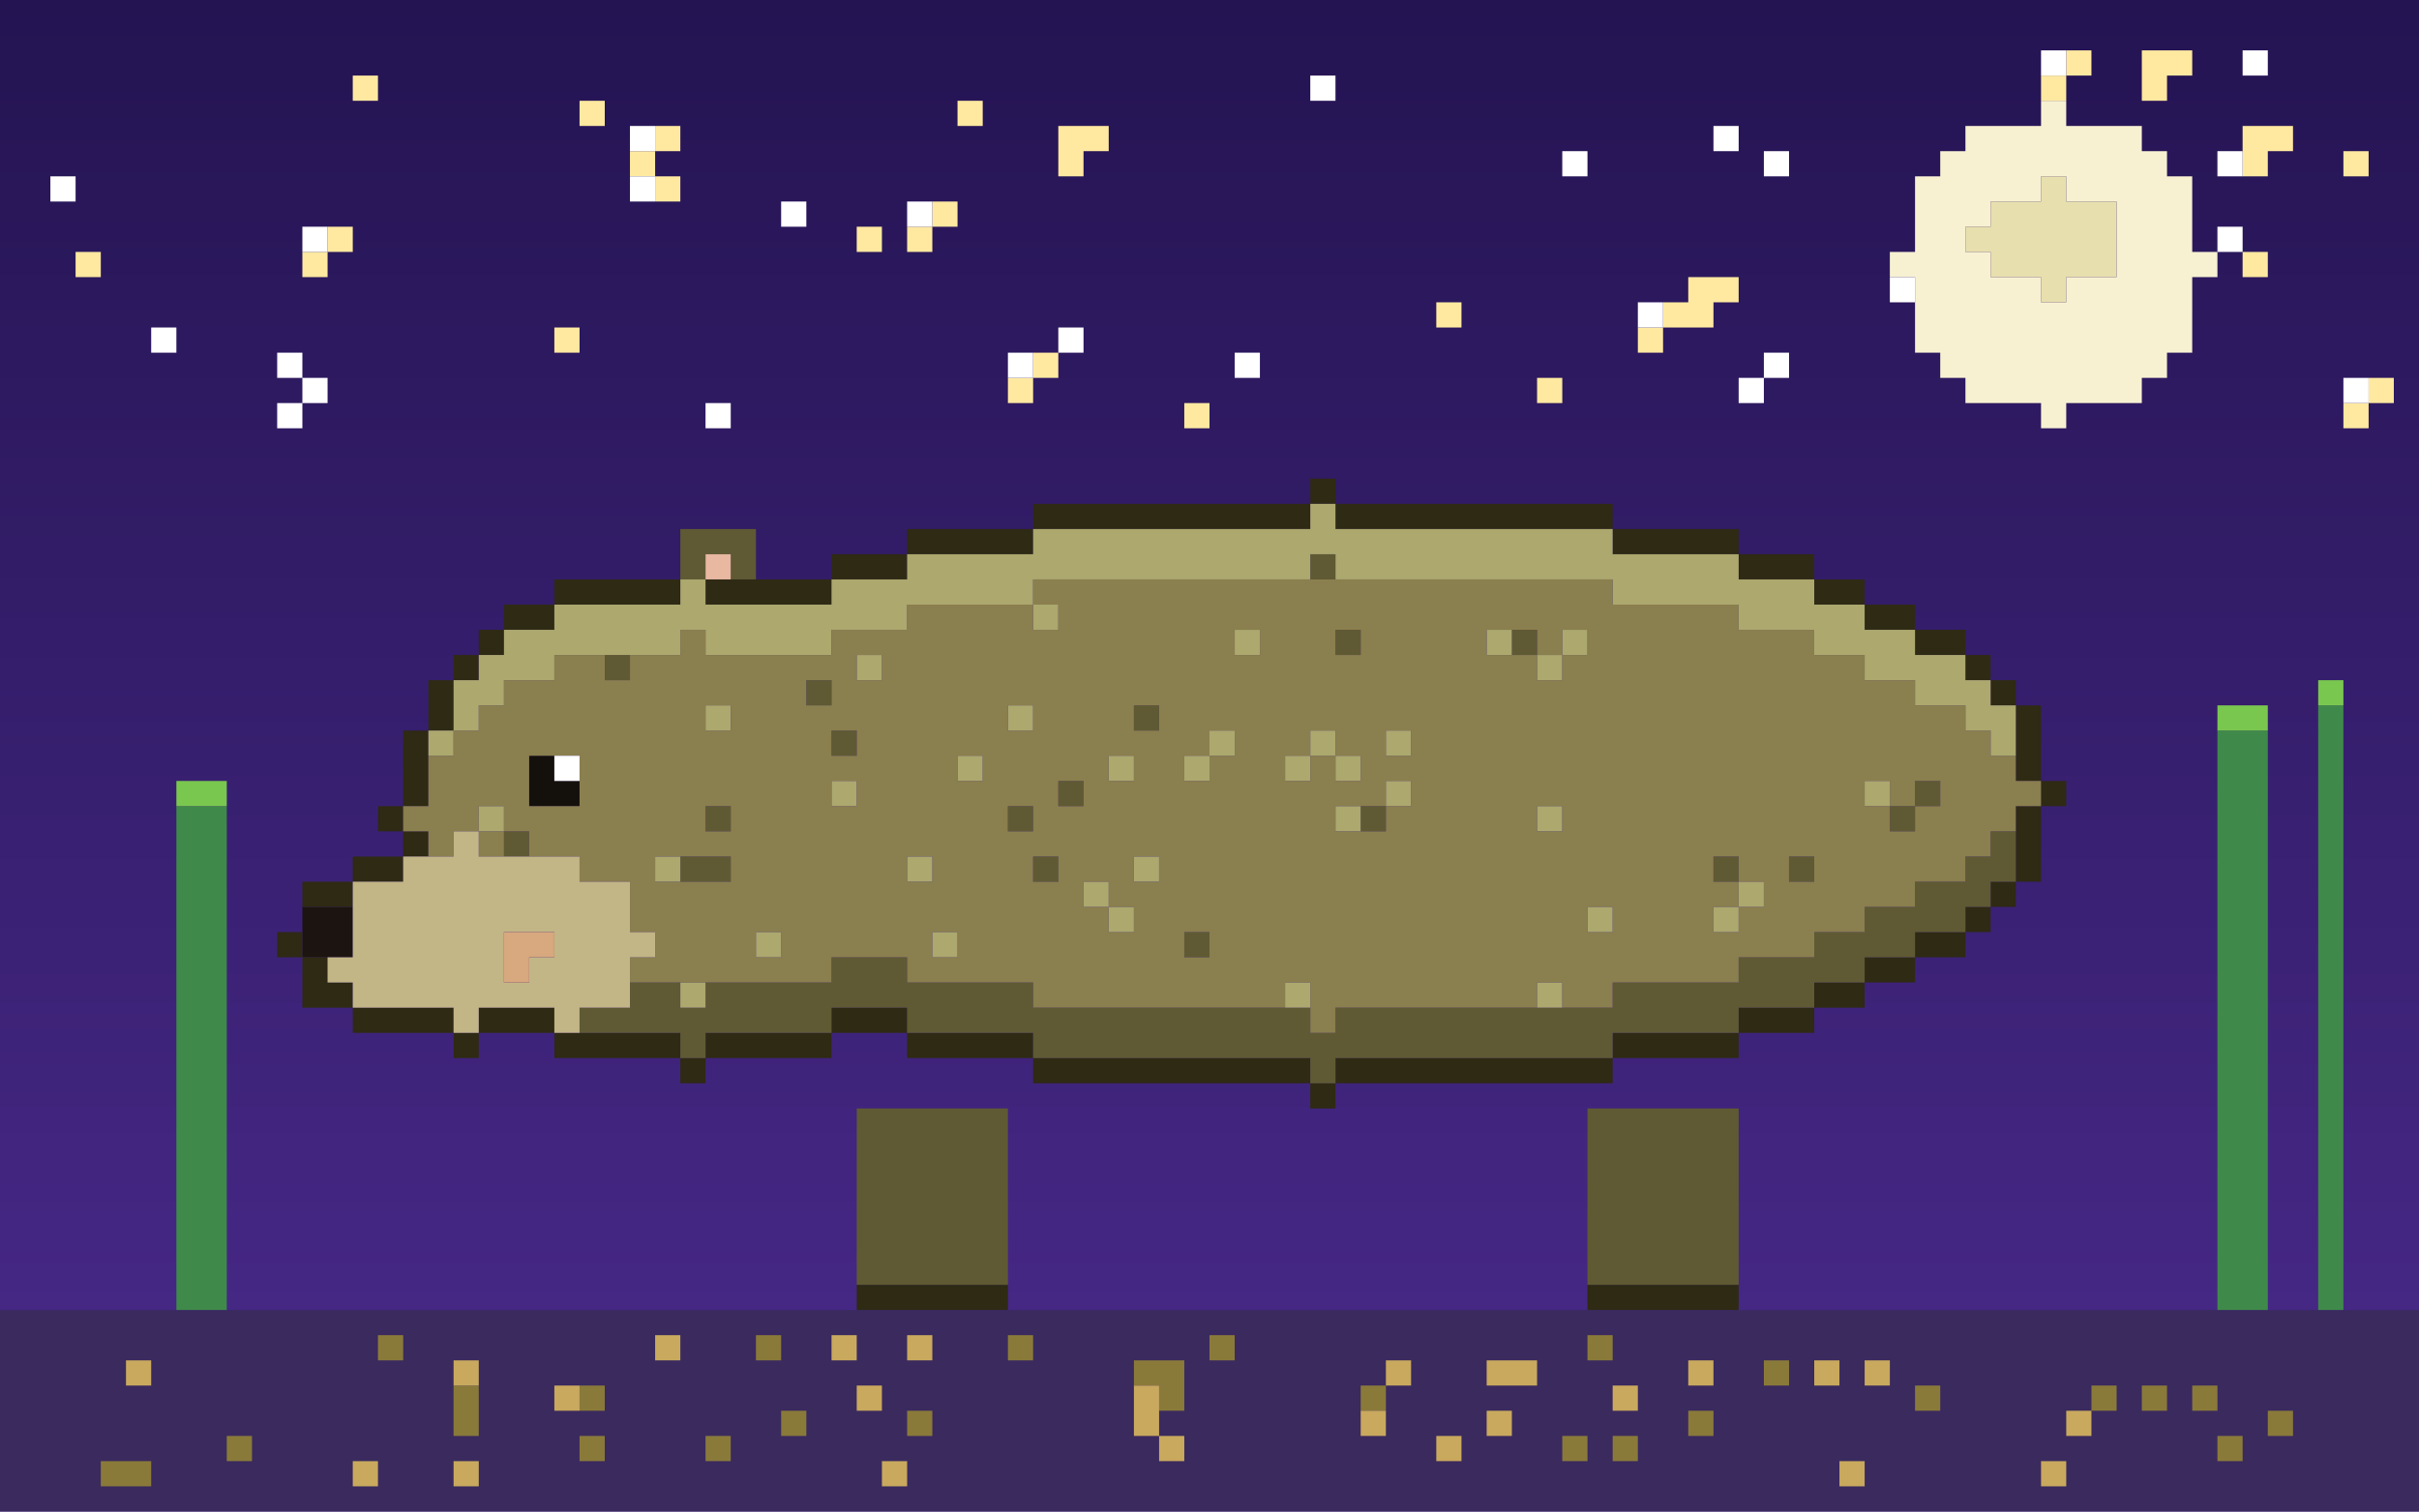
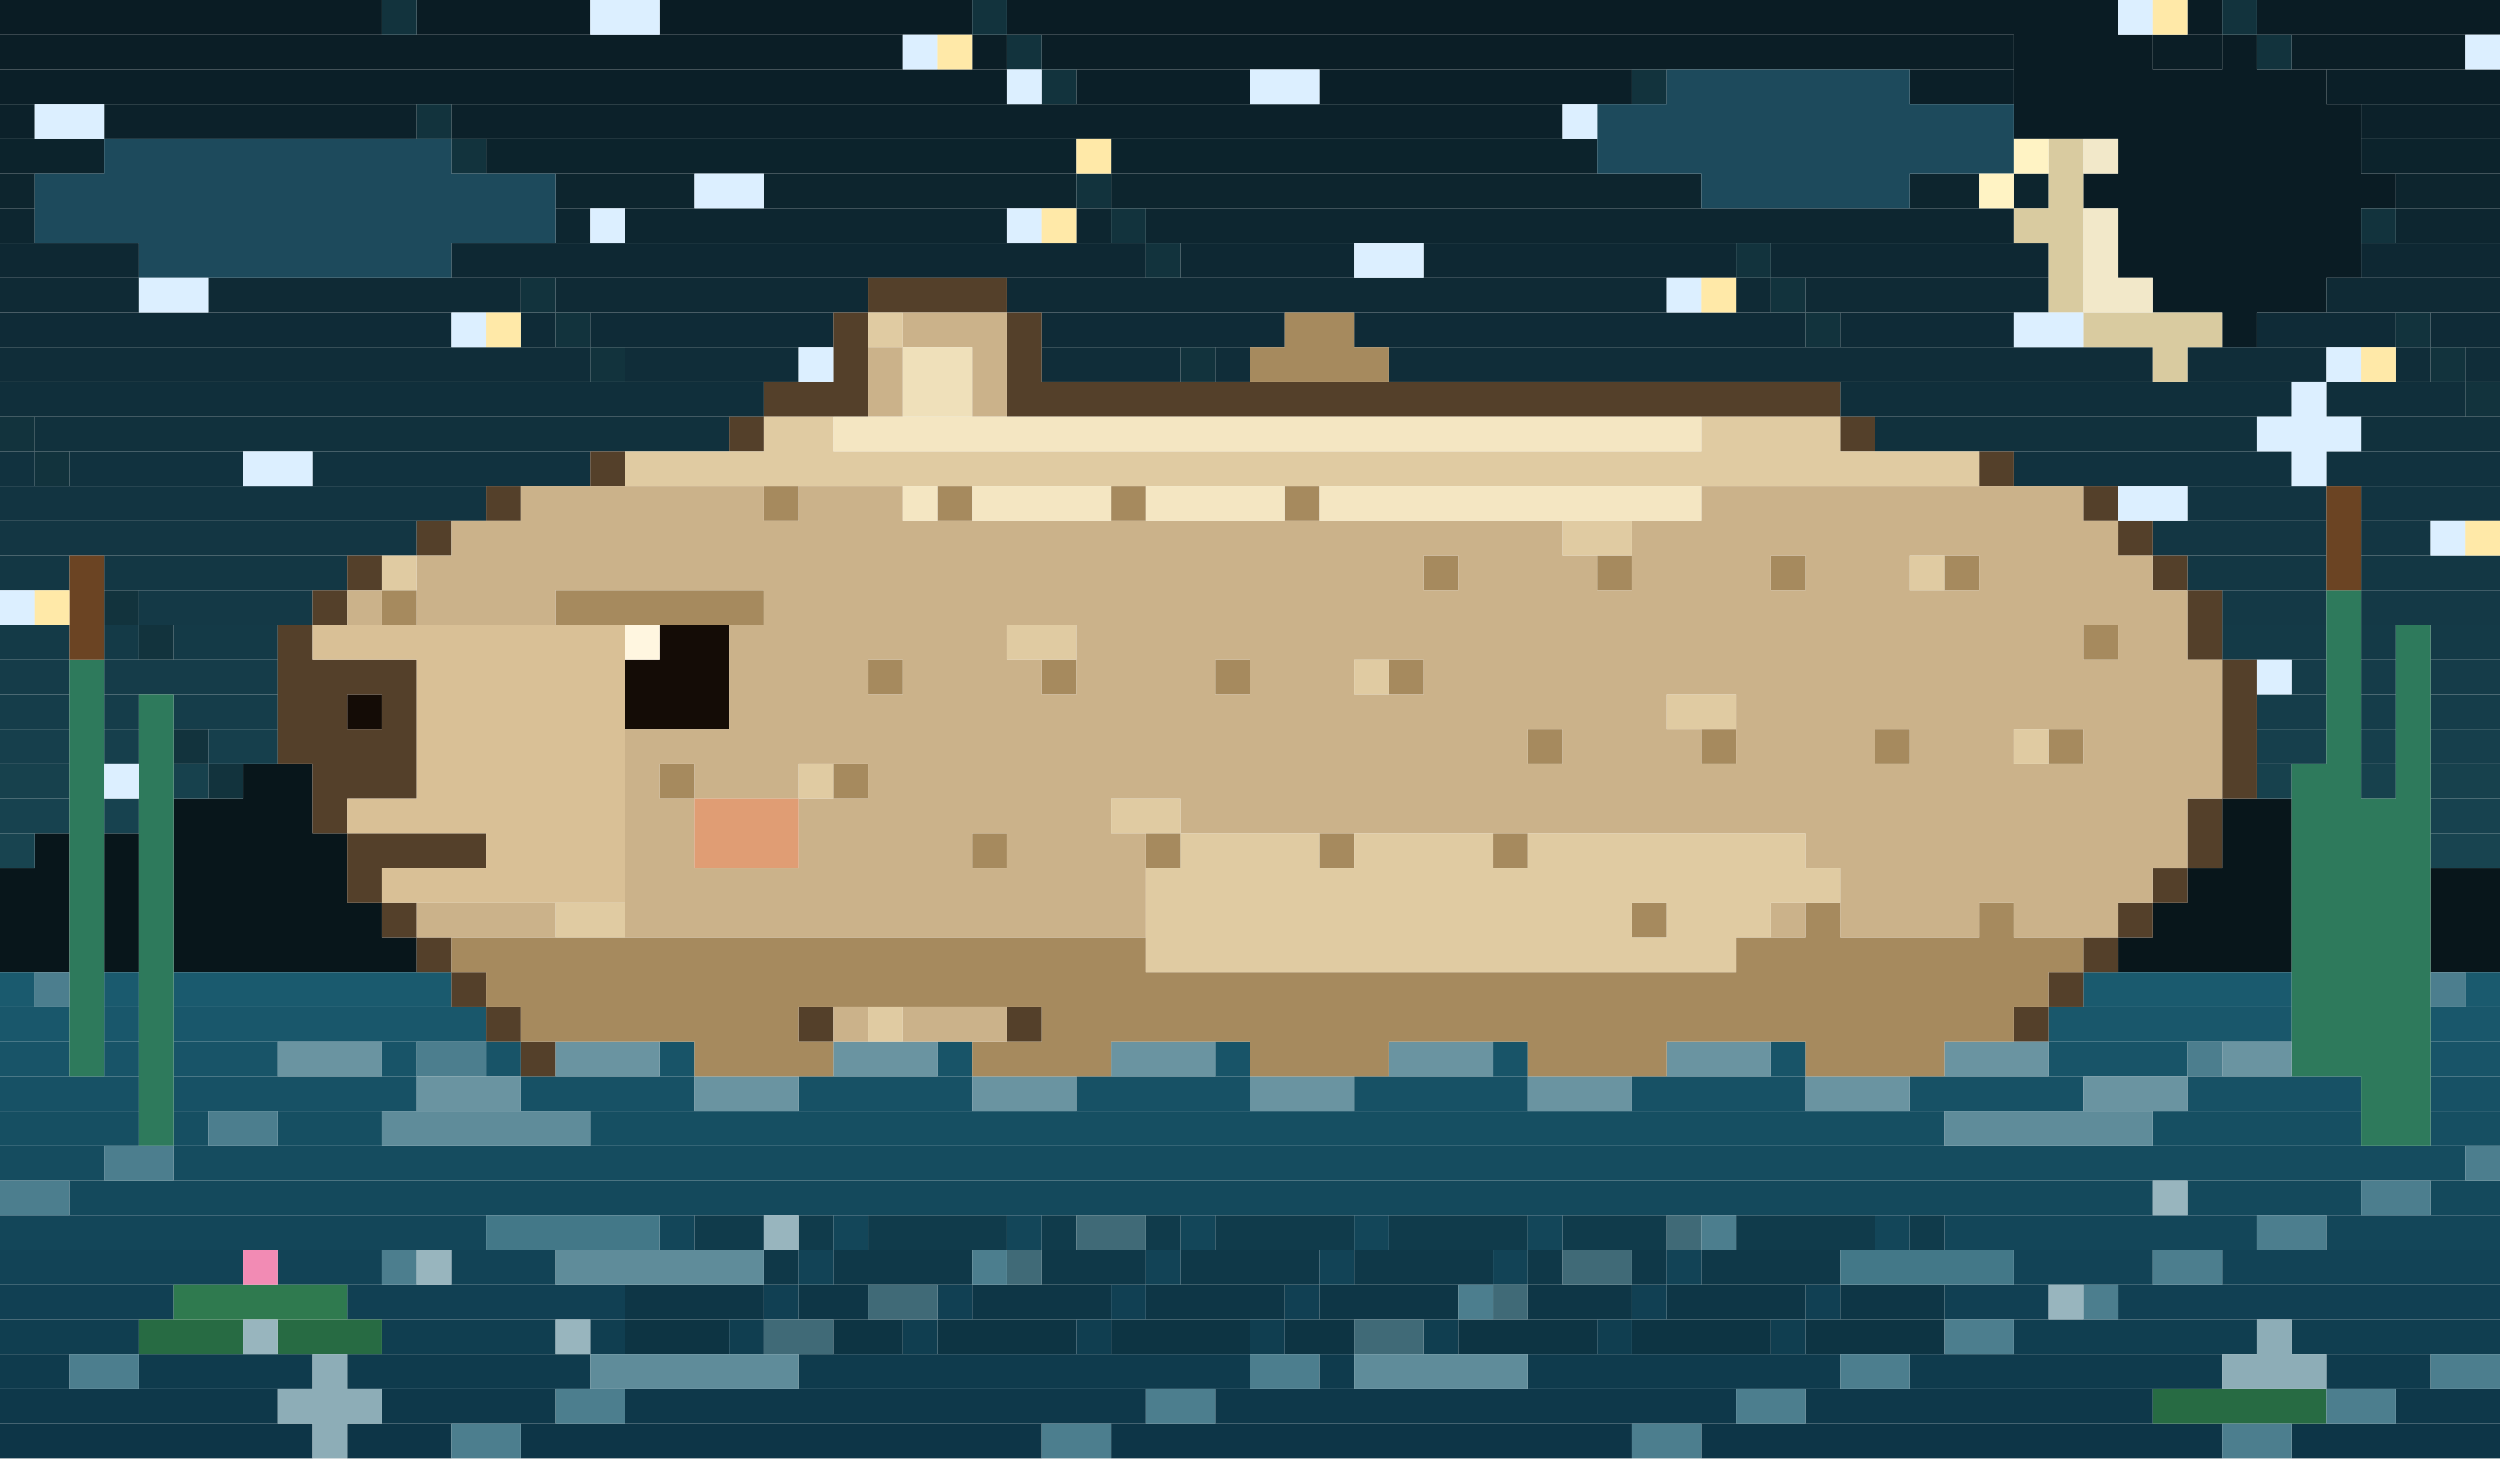
- <svg xmlns="http://www.w3.org/2000/svg" viewBox="0 0 480 300">
-   <defs>
-     <linearGradient id="g" x1="0" y1="0" x2="0" y2="1">
-       <stop offset="0" stop-color="#241452" />
-       <stop offset="1" stop-color="#4a2a8c" />
-     </linearGradient>
-   </defs>
-   <rect width="480" height="300" fill="url(#g)" />
-   <rect y="260" width="480" height="40" fill="#3a2a5e" />
-   <path fill="#14100c" d="M105 150h5v5H105zM105 155h10v5H105z" />
-   <path fill="#1c1410" d="M60 180h10v5H60zM60 185h10v5H60z" />
-   <path fill="#2e2a14" d="M260 95h5v5H260zM205 100h55v5H205zM265 100h55v5H265zM180 105h25v5H180zM320 105h25v5H320zM165 110h15v5H165zM345 110h15v5H345zM110 115h25v5H110zM140 115h25v5H140zM360 115h10v5H360zM100 120h10v5H100zM370 120h10v5H370zM95 125h5v5H95zM380 125h10v5H380zM90 130h5v5H90zM390 130h5v5H390zM85 135h5v5H85zM395 135h5v5H395zM85 140h5v5H85zM400 140h5v5H400zM80 145h5v5H80zM400 145h5v5H400zM80 150h5v5H80zM400 150h5v5H400zM80 155h5v5H80zM405 155h5v5H405zM75 160h5v5H75zM400 160h5v5H400zM80 165h5v5H80zM400 165h5v5H400zM70 170h10v5H70zM400 170h5v5H400zM60 175h10v5H60zM395 175h5v5H395zM390 180h5v5H390zM55 185h5v5H55zM380 185h10v5H380zM60 190h5v5H60zM370 190h10v5H370zM60 195h10v5H60zM360 195h10v5H360zM70 200h20v5H70zM95 200h15v5H95zM165 200h15v5H165zM345 200h15v5H345zM90 205h5v5H90zM110 205h25v5H110zM140 205h25v5H140zM180 205h25v5H180zM320 205h25v5H320zM135 210h5v5H135zM205 210h55v5H205zM265 210h55v5H265zM260 215h5v5H260zM170 255h30v5H170zM315 255h30v5H315z" />
-   <path fill="#3f8a4a" d="M460 140h5v5H460zM440 145h10v5H440zM460 145h5v5H460zM440 150h10v5H440zM460 150h5v5H460zM440 155h10v5H440zM460 155h5v5H460zM35 160h10v5H35zM440 160h10v5H440zM460 160h5v5H460zM35 165h10v5H35zM440 165h10v5H440zM460 165h5v5H460zM35 170h10v5H35zM440 170h10v5H440zM460 170h5v5H460zM35 175h10v5H35zM440 175h10v5H440zM460 175h5v5H460zM35 180h10v5H35zM440 180h10v5H440zM460 180h5v5H460zM35 185h10v5H35zM440 185h10v5H440zM460 185h5v5H460zM35 190h10v5H35zM440 190h10v5H440zM460 190h5v5H460zM35 195h10v5H35zM440 195h10v5H440zM460 195h5v5H460zM35 200h10v5H35zM440 200h10v5H440zM460 200h5v5H460zM35 205h10v5H35zM440 205h10v5H440zM460 205h5v5H460zM35 210h10v5H35zM440 210h10v5H440zM460 210h5v5H460zM35 215h10v5H35zM440 215h10v5H440zM460 215h5v5H460zM35 220h10v5H35zM440 220h10v5H440zM460 220h5v5H460zM35 225h10v5H35zM440 225h10v5H440zM460 225h5v5H460zM35 230h10v5H35zM440 230h10v5H440zM460 230h5v5H460zM35 235h10v5H35zM440 235h10v5H440zM460 235h5v5H460zM35 240h10v5H35zM440 240h10v5H440zM460 240h5v5H460zM35 245h10v5H35zM440 245h10v5H440zM460 245h5v5H460zM35 250h10v5H35zM440 250h10v5H440zM460 250h5v5H460zM35 255h10v5H35zM440 255h10v5H440zM460 255h5v5H460z" />
-   <path fill="#5f5a33" d="M135 105h15v5H135zM135 110h5v5H135zM145 110h5v5H145zM260 110h5v5H260zM265 125h5v5H265zM300 125h5v5H300zM120 130h5v5H120zM160 135h5v5H160zM225 140h5v5H225zM165 145h5v5H165zM210 155h5v5H210zM380 155h5v5H380zM140 160h5v5H140zM200 160h5v5H200zM270 160h5v5H270zM375 160h5v5H375zM100 165h5v5H100zM395 165h5v5H395zM135 170h10v5H135zM205 170h5v5H205zM340 170h5v5H340zM355 170h5v5H355zM390 170h10v5H390zM380 175h15v5H380zM370 180h20v5H370zM235 185h5v5H235zM360 185h20v5H360zM165 190h15v5H165zM345 190h25v5H345zM125 195h10v5H125zM140 195h65v5H140zM320 195h40v5H320zM115 200h50v5H115zM180 200h80v5H180zM265 200h80v5H265zM135 205h5v5H135zM205 205h115v5H205zM260 210h5v5H260zM170 220h30v5H170zM315 220h30v5H315zM170 225h30v5H170zM315 225h30v5H315zM170 230h30v5H170zM315 230h30v5H315zM170 235h30v5H170zM315 235h30v5H315zM170 240h30v5H170zM315 240h30v5H315zM170 245h30v5H170zM315 245h30v5H315zM170 250h30v5H170zM315 250h30v5H315z" />
-   <path fill="#7ac74f" d="M460 135h5v5H460zM440 140h10v5H440zM35 155h10v5H35z" />
-   <path fill="#8a7a3a" d="M75 265h5v5H75zM150 265h5v5H150zM200 265h5v5H200zM240 265h5v5H240zM315 265h5v5H315zM225 270h10v5H225zM350 270h5v5H350zM90 275h5v5H90zM115 275h5v5H115zM230 275h5v5H230zM270 275h5v5H270zM380 275h5v5H380zM415 275h5v5H415zM425 275h5v5H425zM435 275h5v5H435zM90 280h5v5H90zM155 280h5v5H155zM180 280h5v5H180zM335 280h5v5H335zM450 280h5v5H450zM45 285h5v5H45zM115 285h5v5H115zM140 285h5v5H140zM310 285h5v5H310zM320 285h5v5H320zM440 285h5v5H440zM20 290h10v5H20z" />
-   <path fill="#8a7f4e" d="M205 115h115v5H205zM180 120h25v5H180zM210 120h135v5H210zM135 125h5v5H135zM165 125h80v5H165zM250 125h15v5H250zM270 125h25v5H270zM305 125h5v5H305zM315 125h45v5H315zM110 130h10v5H110zM125 130h45v5H125zM175 130h130v5H175zM310 130h60v5H310zM100 135h60v5H100zM165 135h215v5H165zM95 140h45v5H95zM145 140h55v5H145zM205 140h20v5H205zM230 140h160v5H230zM90 145h75v5H90zM170 145h70v5H170zM245 145h15v5H245zM265 145h10v5H265zM280 145h115v5H280zM85 150h20v5H85zM115 150h75v5H115zM195 150h25v5H195zM225 150h10v5H225zM240 150h15v5H240zM260 150h5v5H260zM270 150h130v5H270zM85 155h20v5H85zM115 155h50v5H115zM170 155h40v5H170zM215 155h60v5H215zM280 155h90v5H280zM375 155h5v5H375zM385 155h20v5H385zM80 160h15v5H80zM100 160h40v5H100zM145 160h55v5H145zM205 160h60v5H205zM275 160h30v5H275zM310 160h65v5H310zM380 160h20v5H380zM85 165h5v5H85zM95 165h5v5H95zM105 165h290v5H105zM115 170h15v5H115zM145 170h35v5H145zM185 170h20v5H185zM210 170h15v5H210zM230 170h110v5H230zM345 170h10v5H345zM360 170h30v5H360zM125 175h90v5H125zM220 175h125v5H220zM350 175h30v5H350zM125 180h95v5H125zM225 180h90v5H225zM320 180h20v5H320zM345 180h25v5H345zM130 185h20v5H130zM155 185h30v5H155zM190 185h45v5H190zM240 185h120v5H240zM125 190h40v5H125zM180 190h165v5H180zM205 195h50v5H205zM260 195h45v5H260zM310 195h10v5H310zM260 200h5v5H260z" />
-   <path fill="#aca86e" d="M260 100h5v5H260zM205 105h115v5H205zM180 110h80v5H180zM265 110h80v5H265zM135 115h5v5H135zM165 115h40v5H165zM320 115h40v5H320zM110 120h70v5H110zM205 120h5v5H205zM345 120h25v5H345zM100 125h35v5H100zM140 125h25v5H140zM245 125h5v5H245zM295 125h5v5H295zM310 125h5v5H310zM360 125h20v5H360zM95 130h15v5H95zM170 130h5v5H170zM305 130h5v5H305zM370 130h20v5H370zM90 135h10v5H90zM380 135h15v5H380zM90 140h5v5H90zM140 140h5v5H140zM200 140h5v5H200zM390 140h10v5H390zM85 145h5v5H85zM240 145h5v5H240zM260 145h5v5H260zM275 145h5v5H275zM395 145h5v5H395zM190 150h5v5H190zM220 150h5v5H220zM235 150h5v5H235zM255 150h5v5H255zM265 150h5v5H265zM165 155h5v5H165zM275 155h5v5H275zM370 155h5v5H370zM95 160h5v5H95zM265 160h5v5H265zM305 160h5v5H305zM130 170h5v5H130zM180 170h5v5H180zM225 170h5v5H225zM215 175h5v5H215zM345 175h5v5H345zM220 180h5v5H220zM315 180h5v5H315zM340 180h5v5H340zM150 185h5v5H150zM185 185h5v5H185zM135 195h5v5H135zM255 195h5v5H255zM305 195h5v5H305z" />
-   <path fill="#c2b586" d="M90 165h5v5H90zM80 170h35v5H80zM70 175h55v5H70zM70 180h55v5H70zM70 185h30v5H70zM110 185h20v5H110zM65 190h35v5H65zM105 190h20v5H105zM70 195h55v5H70zM90 200h5v5H90zM110 200h5v5H110z" />
-   <path fill="#c9a95e" d="M130 265h5v5H130zM165 265h5v5H165zM180 265h5v5H180zM25 270h5v5H25zM90 270h5v5H90zM275 270h5v5H275zM295 270h10v5H295zM335 270h5v5H335zM360 270h5v5H360zM370 270h5v5H370zM110 275h5v5H110zM170 275h5v5H170zM225 275h5v5H225zM320 275h5v5H320zM225 280h5v5H225zM270 280h5v5H270zM295 280h5v5H295zM410 280h5v5H410zM230 285h5v5H230zM285 285h5v5H285zM70 290h5v5H70zM90 290h5v5H90zM175 290h5v5H175zM365 290h5v5H365zM405 290h5v5H405z" />
-   <path fill="#d8a87e" d="M100 185h10v5H100zM100 190h5v5H100z" />
-   <path fill="#e8b8a0" d="M140 110h5v5H140z" />
-   <path fill="#e8dfae" d="M405 35h5v5H405zM395 40h25v5H395zM390 45h30v5H390zM395 50h25v5H395zM405 55h5v5H405z" />
-   <path fill="#f7f1d2" d="M405 20h5v5H405zM390 25h35v5H390zM385 30h45v5H385zM380 35h25v5H380zM410 35h25v5H410zM380 40h15v5H380zM420 40h15v5H420zM380 45h10v5H380zM420 45h15v5H420zM375 50h20v5H375zM420 50h20v5H420zM380 55h25v5H380zM410 55h25v5H410zM380 60h55v5H380zM380 65h55v5H380zM385 70h45v5H385zM390 75h35v5H390zM405 80h5v5H405z" />
-   <path fill="#ffe9a0" d="M410 10h5v5H410zM425 10h10v5H425zM70 15h5v5H70zM405 15h5v5H405zM425 15h5v5H425zM115 20h5v5H115zM190 20h5v5H190zM130 25h5v5H130zM210 25h10v5H210zM445 25h10v5H445zM125 30h5v5H125zM210 30h5v5H210zM445 30h5v5H445zM465 30h5v5H465zM130 35h5v5H130zM185 40h5v5H185zM65 45h5v5H65zM170 45h5v5H170zM180 45h5v5H180zM15 50h5v5H15zM60 50h5v5H60zM445 50h5v5H445zM335 55h10v5H335zM285 60h5v5H285zM330 60h10v5H330zM110 65h5v5H110zM325 65h5v5H325zM205 70h5v5H205zM200 75h5v5H200zM305 75h5v5H305zM470 75h5v5H470zM235 80h5v5H235zM465 80h5v5H465z" />
-   <path fill="#ffffff" d="M405 10h5v5H405zM445 10h5v5H445zM260 15h5v5H260zM125 25h5v5H125zM340 25h5v5H340zM310 30h5v5H310zM350 30h5v5H350zM440 30h5v5H440zM10 35h5v5H10zM125 35h5v5H125zM155 40h5v5H155zM180 40h5v5H180zM60 45h5v5H60zM440 45h5v5H440zM375 55h5v5H375zM325 60h5v5H325zM30 65h5v5H30zM210 65h5v5H210zM55 70h5v5H55zM200 70h5v5H200zM245 70h5v5H245zM350 70h5v5H350zM60 75h5v5H60zM345 75h5v5H345zM465 75h5v5H465zM55 80h5v5H55zM140 80h5v5H140zM110 150h5v5H110z" />
+ <svg xmlns="http://www.w3.org/2000/svg" viewBox="0 0 432 252">
+   <path fill="#08161b" d="M42 132h12v6H42zM30 138h24v6H30zM384 138h12v6H384zM6 144h6v6H6zM18 144h6v6H18zM30 144h30v6H30zM384 144h12v6H384zM0 150h12v6H0zM18 150h6v6H18zM30 150h30v6H30zM378 150h18v6H378zM420 150h12v6H420zM0 156h12v6H0zM18 156h6v6H18zM30 156h36v6H30zM372 156h24v6H372zM420 156h12v6H420zM0 162h12v6H0zM18 162h6v6H18zM30 162h42v6H30zM366 162h30v6H366zM420 162h12v6H420z" />
+   <path fill="#0a1c24" d="M0 0h66v6H0zM72 0h30v6H72zM114 0h54v6H114zM174 0h192v6H174zM378 0h6v6H378zM390 0h42v6H390zM348 6h24v6H348zM384 6h6v6H384zM348 12h54v6H348zM348 18h60v6H348zM366 24h42v6H366zM360 30h54v6H360zM366 36h42v6H366zM366 42h42v6H366zM372 48h30v6H372zM384 54h6v6H384z" />
+   <path fill="#0b1e26" d="M0 6h156v6H0zM168 6h6v6H168zM180 6h168v6H180zM372 6h12v6H372zM396 6h30v6H396z" />
+   <path fill="#0b1f28" d="M0 12h174v6H0zM186 12h30v6H186zM228 12h54v6H228zM330 12h18v6H330zM402 12h30v6H402z" />
+   <path fill="#0c212a" d="M0 18h6v6H0zM18 18h54v6H18zM78 18h192v6H78zM408 18h24v6H408z" />
+   <path fill="#0c232c" d="M0 24h18v6H0zM84 24h102v6H84zM192 24h84v6H192zM408 24h24v6H408z" />
+   <path fill="#0d252e" d="M0 30h6v6H0zM96 30h24v6H96zM132 30h54v6H132zM192 30h102v6H192zM330 30h12v6H330zM348 30h6v6H348zM414 30h18v6H414z" />
+   <path fill="#0d2630" d="M0 36h6v6H0zM96 36h6v6H96zM108 36h66v6H108zM186 36h6v6H186zM198 36h150v6H198zM414 36h18v6H414z" />
+   <path fill="#0d3443" d="M108 228h18v6H108zM144 228h12v6H144zM162 228h24v6H162zM192 228h24v6H192zM222 228h12v6H222zM252 228h24v6H252zM282 228h24v6H282zM312 228h24v6H312z" />
+   <path fill="#0d3547" d="M0 246h54v6H0zM60 246h18v6H60zM90 246h90v6H90zM192 246h90v6H192zM294 246h90v6H294zM396 246h36v6H396z" />
+   <path fill="#0e2833" d="M0 42h24v6H0zM78 42h120v6H78zM204 42h30v6H204zM246 42h54v6H246zM306 42h48v6H306zM408 42h24v6H408z" />
+   <path fill="#0e3646" d="M108 222h24v6H108zM138 222h12v6H138zM168 222h24v6H168zM198 222h24v6H198zM228 222h24v6H228zM264 222h18v6H264zM288 222h24v6H288zM318 222h18v6H318z" />
+   <path fill="#0e384a" d="M0 240h48v6H0zM66 240h30v6H66zM108 240h90v6H108zM210 240h90v6H210zM312 240h60v6H312zM414 240h18v6H414z" />
+   <path fill="#0f2a35" d="M0 48h24v6H0zM36 48h54v6H36zM96 48h54v6H96zM174 48h114v6H174zM300 48h6v6H300zM312 48h42v6H312zM402 48h30v6H402z" />
+   <path fill="#0f2b37" d="M0 54h78v6H0zM90 54h6v6H90zM102 54h42v6H102zM180 54h42v6H180zM234 54h78v6H234zM318 54h30v6H318zM390 54h24v6H390zM420 54h12v6H420z" />
+   <path fill="#0f3848" d="M132 216h6v6H132zM144 216h24v6H144zM180 216h18v6H180zM204 216h24v6H204zM234 216h24v6H234zM264 216h6v6H264zM282 216h6v6H282zM294 216h24v6H294z" />
+   <path fill="#0f3b4d" d="M0 234h12v6H0zM24 234h30v6H24zM60 234h42v6H60zM138 234h78v6H138zM228 234h6v6H228zM264 234h54v6H264zM330 234h54v6H330zM402 234h18v6H402z" />
+   <path fill="#102d39" d="M0 60h102v6H0zM108 60h30v6H108zM180 60h24v6H180zM210 60h6v6H210zM240 60h132v6H240zM378 60h24v6H378zM414 60h6v6H414zM426 60h6v6H426z" />
+   <path fill="#102f3b" d="M0 66h132v6H0zM318 66h78v6H318zM402 66h24v6H402z" />
+   <path fill="#103b4b" d="M120 210h12v6H120zM138 210h6v6H138zM150 210h24v6H150zM180 210h6v6H180zM198 210h6v6H198zM210 210h24v6H210zM240 210h24v6H240zM270 210h18v6H270zM300 210h24v6H300zM330 210h6v6H330z" />
+   <path fill="#103e50" d="M0 228h24v6H0zM66 228h30v6H66zM102 228h6v6H102zM126 228h6v6H126zM156 228h6v6H156zM186 228h6v6H186zM216 228h6v6H216zM246 228h6v6H246zM276 228h6v6H276zM306 228h6v6H306zM348 228h42v6H348zM396 228h36v6H396z" />
+   <path fill="#11313d" d="M6 72h120v6H6zM324 72h66v6H324zM408 72h24v6H408z" />
+   <path fill="#11323f" d="M0 78h6v6H0zM12 78h30v6H12zM54 78h48v6H54zM348 78h48v6H348zM402 78h30v6H402z" />
+   <path fill="#114053" d="M0 222h30v6H0zM60 222h48v6H60zM132 222h6v6H132zM162 222h6v6H162zM192 222h6v6H192zM222 222h6v6H222zM282 222h6v6H282zM312 222h6v6H312zM336 222h18v6H336zM366 222h66v6H366z" />
+   <path fill="#12333d" d="M66 0h6v6H66zM168 0h6v6H168zM384 0h6v6H384zM174 6h6v6H174zM390 6h6v6H390zM180 12h6v6H180zM282 12h6v6H282zM72 18h6v6H72zM78 24h6v6H78zM186 30h6v6H186zM192 36h6v6H192zM408 36h6v6H408zM198 42h6v6H198zM300 42h6v6H300zM90 48h6v6H90zM306 48h6v6H306zM96 54h6v6H96zM312 54h6v6H312zM414 54h6v6H414zM102 60h6v6H102zM204 60h6v6H204zM420 60h6v6H420zM426 66h6v6H426zM0 72h6v6H0zM6 78h6v6H6zM18 102h6v6H18zM24 108h6v6H24zM30 126h6v6H30zM36 132h6v6H36z" />
+   <path fill="#123441" d="M0 84h84v6H0zM378 84h24v6H378zM408 84h24v6H408z" />
+   <path fill="#124356" d="M0 216h42v6H0zM48 216h18v6H48zM78 216h18v6H78zM138 216h6v6H138zM198 216h6v6H198zM228 216h6v6H228zM258 216h6v6H258zM288 216h6v6H288zM348 216h24v6H348zM384 216h48v6H384z" />
+   <path fill="#133643" d="M0 90h72v6H0zM372 90h30v6H372zM408 90h12v6H408z" />
+   <path fill="#133744" d="M0 96h12v6H0zM18 96h42v6H18zM378 96h24v6H378zM408 96h24v6H408z" />
+   <path fill="#134659" d="M0 210h84v6H0zM114 210h6v6H114zM144 210h6v6H144zM174 210h6v6H174zM204 210h6v6H204zM234 210h6v6H234zM264 210h6v6H264zM324 210h6v6H324zM336 210h54v6H336zM402 210h30v6H402z" />
+   <path fill="#140c06" d="M114 108h12v6H114zM108 114h18v6H108zM60 120h6v6H60zM108 120h18v6H108z" />
+   <path fill="#143946" d="M24 102h30v6H24zM384 102h18v6H384zM408 102h24v6H408z" />
+   <path fill="#143a47" d="M0 108h12v6H0zM18 108h6v6H18zM30 108h18v6H30zM384 108h18v6H384zM408 108h6v6H408zM420 108h12v6H420z" />
+   <path fill="#14495c" d="M12 204h360v6H12zM378 204h30v6H378zM420 204h12v6H420z" />
+   <path fill="#153c49" d="M0 114h12v6H0zM18 114h30v6H18zM396 114h6v6H396zM408 114h6v6H408zM420 114h12v6H420z" />
+   <path fill="#153d4a" d="M0 120h12v6H0zM18 120h6v6H18zM30 120h18v6H30zM390 120h12v6H390zM408 120h6v6H408zM420 120h12v6H420z" />
+   <path fill="#154c5f" d="M0 198h18v6H0zM30 198h396v6H30z" />
+   <path fill="#163f4c" d="M0 126h12v6H0zM18 126h6v6H18zM36 126h12v6H36zM390 126h12v6H390zM408 126h6v6H408zM420 126h12v6H420z" />
+   <path fill="#164f62" d="M0 192h24v6H0zM30 192h6v6H30zM48 192h18v6H48zM102 192h234v6H102zM372 192h36v6H372zM420 192h12v6H420z" />
+   <path fill="#17414d" d="M0 132h12v6H0zM30 132h6v6H30zM390 132h6v6H390zM408 132h6v6H408zM420 132h12v6H420z" />
+   <path fill="#17424f" d="M0 138h12v6H0zM18 138h6v6H18zM420 138h12v6H420z" />
+   <path fill="#175165" d="M0 186h24v6H0zM30 186h42v6H30zM90 186h30v6H90zM138 186h30v6H138zM186 186h30v6H186zM234 186h30v6H234zM282 186h30v6H282zM330 186h30v6H330zM378 186h30v6H378zM420 186h12v6H420z" />
+   <path fill="#184450" d="M0 144h6v6H0zM420 144h12v6H420z" />
+   <path fill="#185468" d="M0 180h12v6H0zM18 180h6v6H18zM30 180h18v6H30zM66 180h6v6H66zM84 180h6v6H84zM114 180h6v6H114zM162 180h6v6H162zM210 180h6v6H210zM258 180h6v6H258zM306 180h6v6H306zM354 180h24v6H354zM420 180h12v6H420z" />
+   <path fill="#19576b" d="M0 174h12v6H0zM18 174h6v6H18zM30 174h54v6H30zM354 174h42v6H354zM420 174h12v6H420z" />
+   <path fill="#1a5a6e" d="M0 168h6v6H0zM18 168h6v6H18zM30 168h48v6H30zM360 168h36v6H360zM426 168h6v6H426z" />
+   <path fill="#1d4a5c" d="M288 12h42v6H288zM276 18h72v6H276zM18 24h60v6H18zM276 24h72v6H276zM6 30h90v6H6zM294 30h36v6H294zM6 36h90v6H6zM24 42h54v6H24z" />
+   <path fill="#276b43" d="M24 228h18v6H24zM48 228h18v6H48zM372 240h30v6H372z" />
+   <path fill="#2e7a5c" d="M402 102h6v6H402zM402 108h6v6H402zM414 108h6v6H414zM12 114h6v6H12zM402 114h6v6H402zM414 114h6v6H414zM12 120h6v6H12zM24 120h6v6H24zM402 120h6v6H402zM414 120h6v6H414zM12 126h6v6H12zM24 126h6v6H24zM402 126h6v6H402zM414 126h6v6H414zM12 132h6v6H12zM24 132h6v6H24zM396 132h12v6H396zM414 132h6v6H414zM12 138h6v6H12zM24 138h6v6H24zM396 138h24v6H396zM12 144h6v6H12zM24 144h6v6H24zM396 144h24v6H396zM12 150h6v6H12zM24 150h6v6H24zM396 150h24v6H396zM12 156h6v6H12zM24 156h6v6H24zM396 156h24v6H396zM12 162h6v6H12zM24 162h6v6H24zM396 162h24v6H396zM12 168h6v6H12zM24 168h6v6H24zM396 168h24v6H396zM12 174h6v6H12zM24 174h6v6H24zM396 174h24v6H396zM12 180h6v6H12zM24 180h6v6H24zM396 180h24v6H396zM24 186h6v6H24zM408 186h12v6H408zM24 192h6v6H24zM408 192h12v6H408z" />
+   <path fill="#2f7a4f" d="M30 222h30v6H30z" />
+   <path fill="#406a77" d="M186 210h12v6H186zM288 210h6v6H288zM174 216h6v6H174zM270 216h12v6H270zM150 222h12v6H150zM258 222h6v6H258zM132 228h12v6H132zM234 228h12v6H234z" />
+   <path fill="#437888" d="M84 210h30v6H84zM318 216h30v6H318z" />
+   <path fill="#4c7e8e" d="M6 168h6v6H6zM420 168h6v6H420zM72 180h12v6H72zM378 180h6v6H378zM36 192h12v6H36zM18 198h12v6H18zM426 198h6v6H426zM0 204h12v6H0zM408 204h12v6H408zM294 210h6v6H294zM390 210h12v6H390zM66 216h6v6H66zM168 216h6v6H168zM372 216h12v6H372zM252 222h6v6H252zM360 222h6v6H360zM336 228h12v6H336zM12 234h12v6H12zM216 234h12v6H216zM318 234h12v6H318zM420 234h12v6H420zM96 240h12v6H96zM198 240h12v6H198zM300 240h12v6H300zM402 240h12v6H402zM78 246h12v6H78zM180 246h12v6H180zM282 246h12v6H282zM384 246h12v6H384z" />
+   <path fill="#54402a" d="M150 48h24v6H150zM144 54h6v6H144zM174 54h6v6H174zM144 60h6v6H144zM174 60h6v6H174zM132 66h18v6H132zM174 66h144v6H174zM126 72h6v6H126zM318 72h6v6H318zM102 78h6v6H102zM342 78h6v6H342zM84 84h6v6H84zM360 84h6v6H360zM72 90h6v6H72zM366 90h6v6H366zM60 96h6v6H60zM372 96h6v6H372zM54 102h6v6H54zM378 102h6v6H378zM48 108h6v6H48zM378 108h6v6H378zM48 114h24v6H48zM384 114h6v6H384zM48 120h12v6H48zM66 120h6v6H66zM384 120h6v6H384zM48 126h24v6H48zM384 126h6v6H384zM54 132h18v6H54zM384 132h6v6H384zM54 138h6v6H54zM378 138h6v6H378zM60 144h24v6H60zM378 144h6v6H378zM60 150h6v6H60zM372 150h6v6H372zM66 156h6v6H66zM366 156h6v6H366zM72 162h6v6H72zM360 162h6v6H360zM78 168h6v6H78zM354 168h6v6H354zM84 174h6v6H84zM138 174h6v6H138zM174 174h6v6H174zM348 174h6v6H348zM90 180h6v6H90z" />
+   <path fill="#5f8c9a" d="M66 192h36v6H66zM336 192h36v6H336zM96 216h36v6H96zM102 234h36v6H102zM234 234h30v6H234z" />
+   <path fill="#6a94a1" d="M48 180h18v6H48zM96 180h18v6H96zM144 180h18v6H144zM192 180h18v6H192zM240 180h18v6H240zM288 180h18v6H288zM336 180h18v6H336zM384 180h12v6H384zM72 186h18v6H72zM120 186h18v6H120zM168 186h18v6H168zM216 186h18v6H216zM264 186h18v6H264zM312 186h18v6H312zM360 186h18v6H360z" />
+   <path fill="#6b4423" d="M402 84h6v6H402zM402 90h6v6H402zM12 96h6v6H12zM402 96h6v6H402zM12 102h6v6H12zM12 108h6v6H12z" />
+   <path fill="#8dadb7" d="M390 228h6v6H390zM54 234h6v6H54zM384 234h18v6H384zM48 240h18v6H48zM54 246h6v6H54z" />
+   <path fill="#98b5be" d="M372 204h6v6H372zM132 210h6v6H132zM72 216h6v6H72zM354 222h6v6H354zM42 228h6v6H42zM96 228h6v6H96z" />
+   <path fill="#a68a5e" d="M222 54h12v6H222zM216 60h24v6H216zM132 84h6v6H132zM162 84h6v6H162zM192 84h6v6H192zM222 84h6v6H222zM246 96h6v6H246zM276 96h6v6H276zM306 96h6v6H306zM336 96h6v6H336zM66 102h6v6H66zM96 102h36v6H96zM360 108h6v6H360zM150 114h6v6H150zM180 114h6v6H180zM210 114h6v6H210zM240 114h6v6H240zM264 126h6v6H264zM294 126h6v6H294zM324 126h6v6H324zM354 126h6v6H354zM114 132h6v6H114zM144 132h6v6H144zM168 144h6v6H168zM198 144h6v6H198zM228 144h6v6H228zM258 144h6v6H258zM282 156h6v6H282zM312 156h6v6H312zM342 156h6v6H342zM78 162h120v6H78zM300 162h60v6H300zM84 168h270v6H84zM90 174h48v6H90zM180 174h168v6H180zM120 180h24v6H120zM168 180h24v6H168zM216 180h24v6H216zM264 180h24v6H264zM312 180h24v6H312z" />
+   <path fill="#cbb28a" d="M156 54h18v6H156zM150 60h6v6H150zM168 60h6v6H168zM150 66h6v6H150zM168 66h6v6H168zM90 84h42v6H90zM138 84h18v6H138zM294 84h66v6H294zM78 90h192v6H78zM282 90h84v6H282zM72 96h174v6H72zM252 96h24v6H252zM282 96h24v6H282zM312 96h18v6H312zM342 96h30v6H342zM60 102h6v6H60zM72 102h24v6H72zM132 102h246v6H132zM126 108h48v6H126zM186 108h174v6H186zM366 108h12v6H366zM126 114h24v6H126zM156 114h24v6H156zM186 114h24v6H186zM216 114h18v6H216zM246 114h138v6H246zM126 120h162v6H126zM300 120h84v6H300zM108 126h156v6H108zM270 126h24v6H270zM300 126h24v6H300zM330 126h18v6H330zM360 126h24v6H360zM108 132h6v6H108zM120 132h18v6H120zM150 132h234v6H150zM108 138h12v6H108zM138 138h54v6H138zM204 138h174v6H204zM108 144h12v6H108zM138 144h30v6H138zM174 144h24v6H174zM312 144h66v6H312zM108 150h90v6H108zM318 150h54v6H318zM72 156h24v6H72zM108 156h90v6H108zM306 156h6v6H306zM318 156h24v6H318zM348 156h18v6H348zM144 174h6v6H144zM156 174h18v6H156z" />
+   <path fill="#d9c096" d="M54 108h54v6H54zM72 114h36v6H72zM72 120h36v6H72zM72 126h36v6H72zM72 132h36v6H72zM60 138h48v6H60zM84 144h24v6H84zM66 150h42v6H66z" />
+   <path fill="#d9cba0" d="M354 24h6v6H354zM354 30h6v6H354zM348 36h12v6H348zM354 42h6v6H354zM354 48h6v6H354zM360 54h24v6H360zM372 60h6v6H372z" />
+   <path fill="#dcefff" d="M102 0h12v6H102zM366 0h6v6H366zM156 6h6v6H156zM426 6h6v6H426zM174 12h6v6H174zM216 12h12v6H216zM6 18h12v6H6zM270 18h6v6H270zM120 30h12v6H120zM102 36h6v6H102zM174 36h6v6H174zM234 42h12v6H234zM24 48h12v6H24zM288 48h6v6H288zM78 54h6v6H78zM348 54h12v6H348zM138 60h6v6H138zM402 60h6v6H402zM396 66h6v6H396zM390 72h18v6H390zM42 78h12v6H42zM396 78h6v6H396zM366 84h12v6H366zM420 90h6v6H420zM0 102h6v6H0zM390 114h6v6H390zM18 132h6v6H18z" />
+   <path fill="#e09d74" d="M120 138h18v6H120zM120 144h18v6H120z" />
+   <path fill="#e0cba2" d="M150 54h6v6H150zM132 72h12v6H132zM294 72h24v6H294zM108 78h234v6H108zM270 90h12v6H270zM66 96h6v6H66zM330 96h6v6H330zM174 108h12v6H174zM234 114h6v6H234zM288 120h12v6H288zM348 126h6v6H348zM138 132h6v6H138zM192 138h12v6H192zM204 144h24v6H204zM234 144h24v6H234zM264 144h48v6H264zM198 150h120v6H198zM96 156h12v6H96zM198 156h84v6H198zM288 156h18v6H288zM198 162h102v6H198zM150 174h6v6H150z" />
+   <path fill="#efe0ba" d="M156 60h12v6H156zM156 66h12v6H156z" />
+   <path fill="#f28bb4" d="M42 216h6v6H42z" />
+   <path fill="#f2e8c9" d="M360 24h6v6H360zM360 36h6v6H360zM360 42h6v6H360zM360 48h12v6H360z" />
+   <path fill="#f4e6c2" d="M144 72h150v6H144zM156 84h6v6H156zM168 84h24v6H168zM198 84h24v6H198zM228 84h66v6H228z" />
+   <path fill="#ffe9a8" d="M372 0h6v6H372zM162 6h6v6H162zM186 24h6v6H186zM180 36h6v6H180zM294 48h6v6H294zM84 54h6v6H84zM408 60h6v6H408zM426 90h6v6H426zM6 102h6v6H6z" />
+   <path fill="#fff3c4" d="M348 24h6v6H348zM342 30h6v6H342z" />
+   <path fill="#fff6e0" d="M108 108h6v6H108z" />
</svg>
